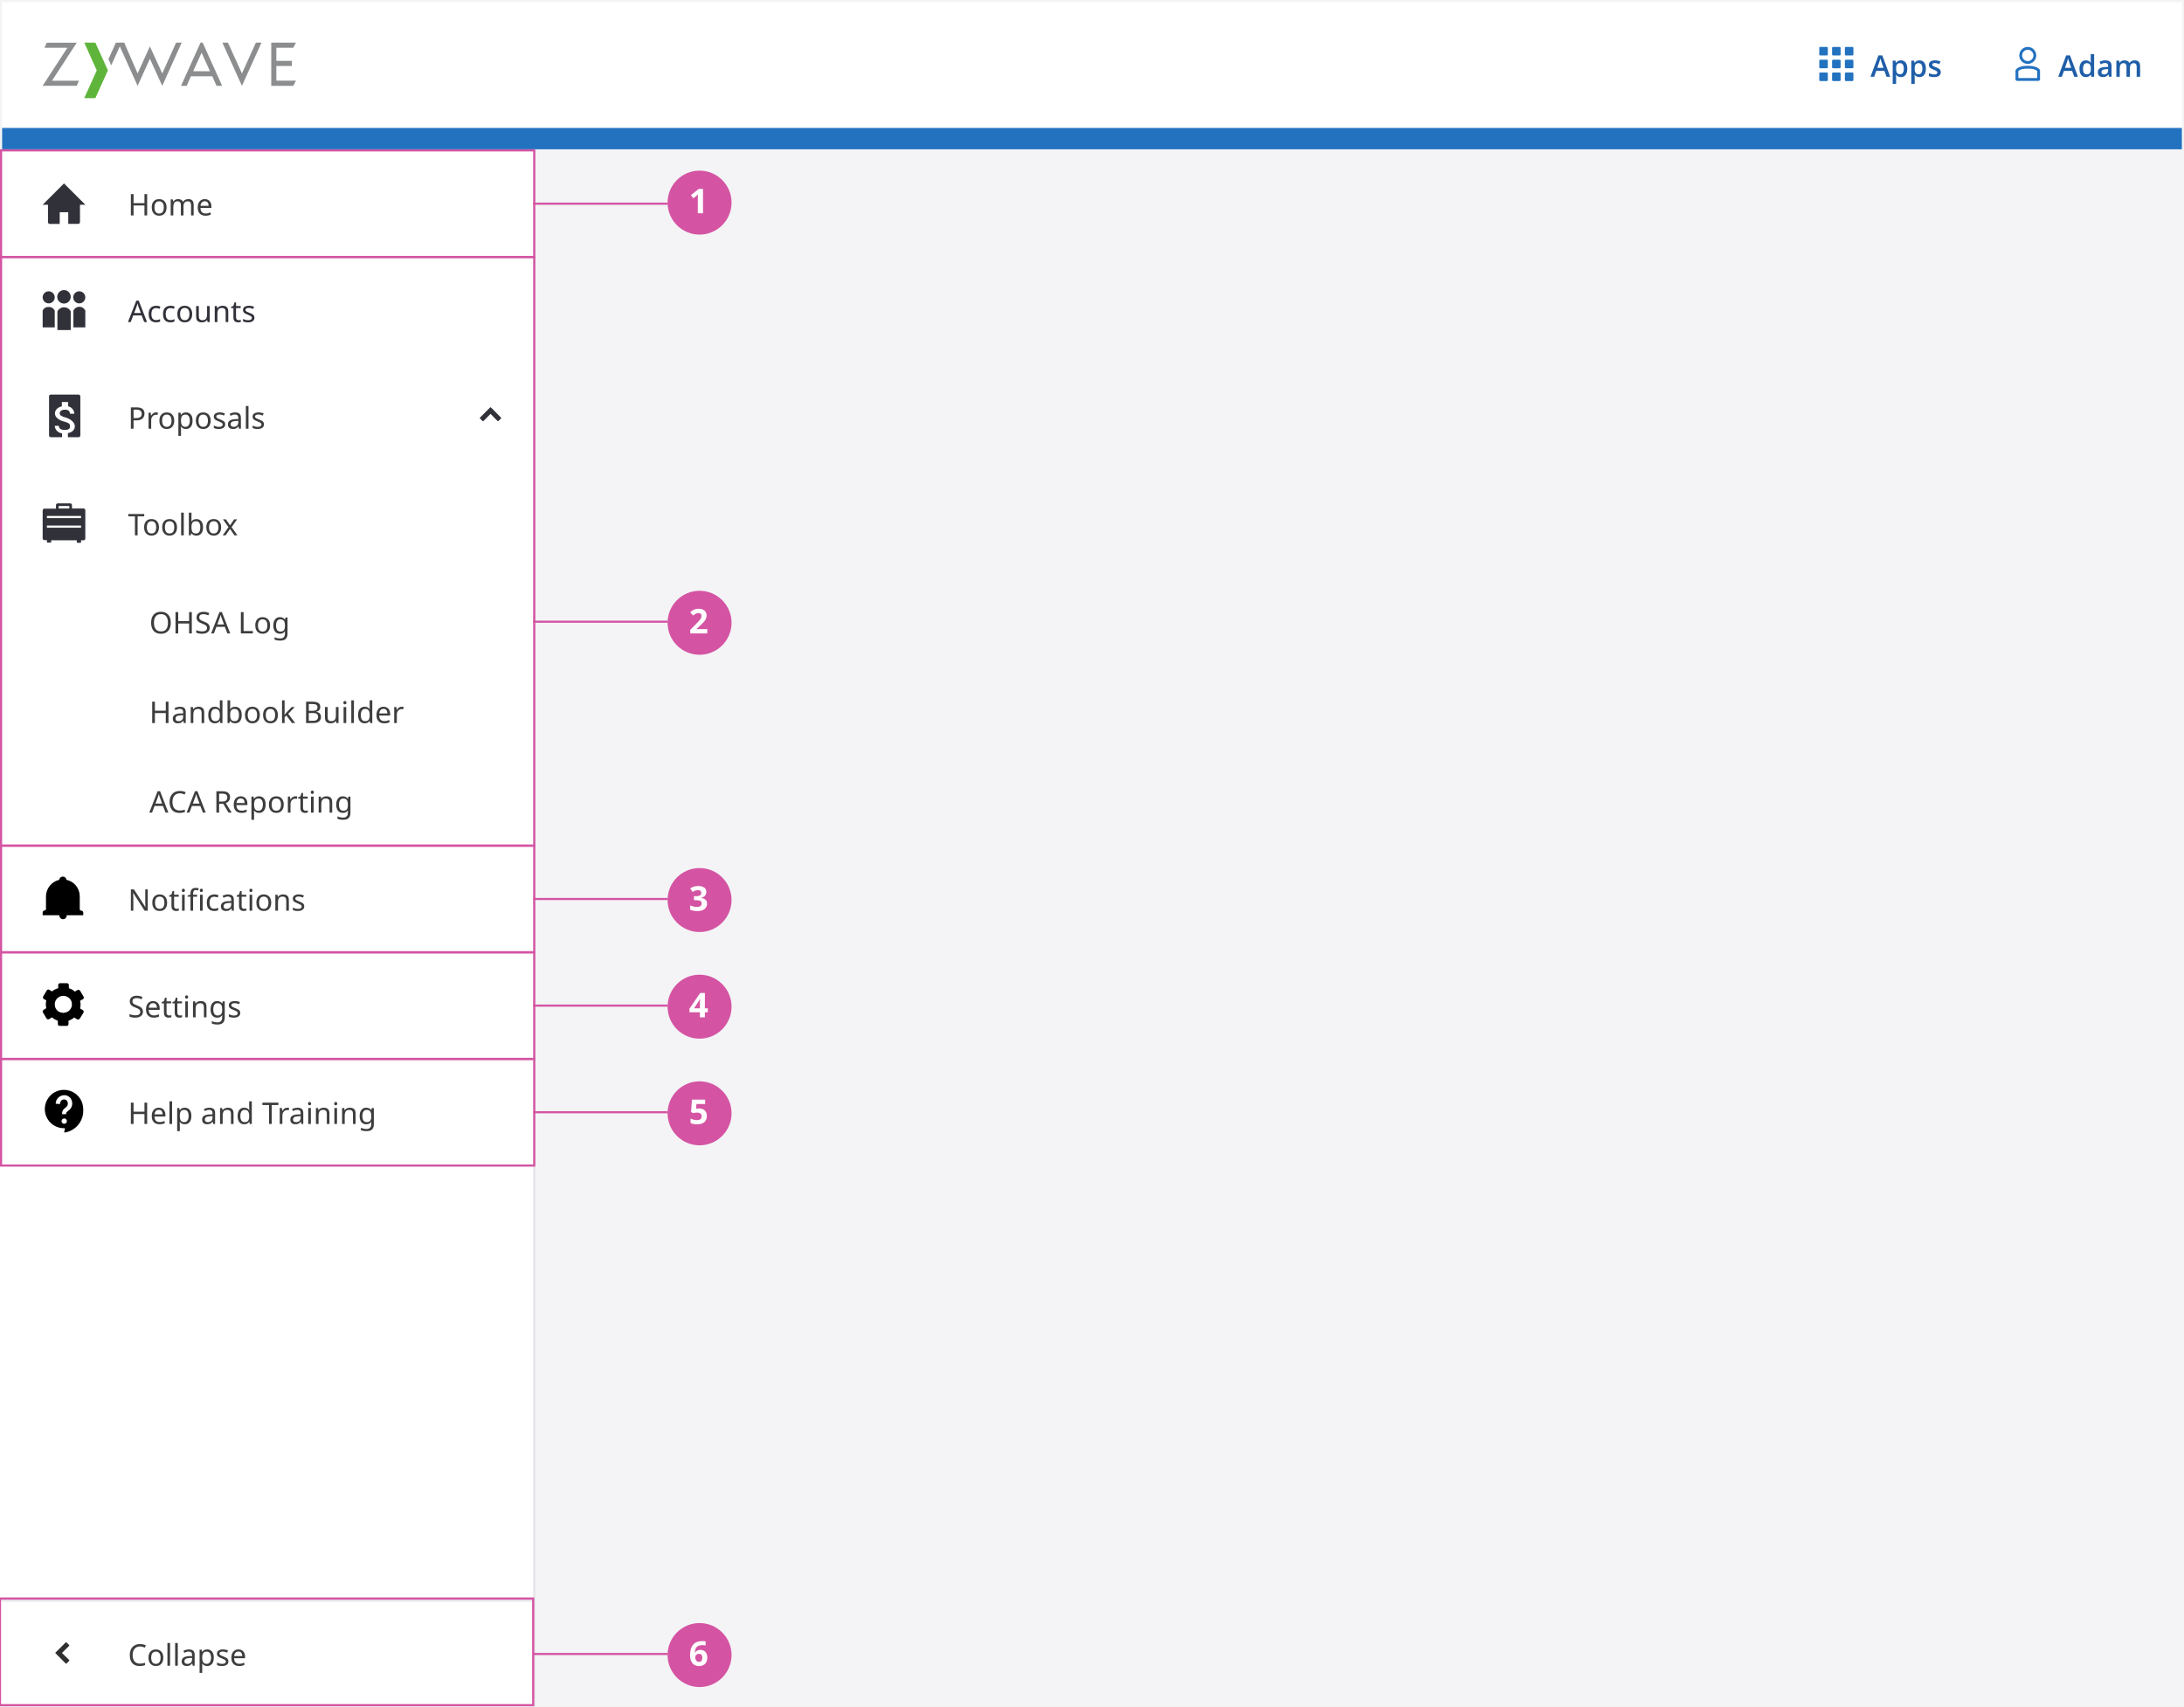
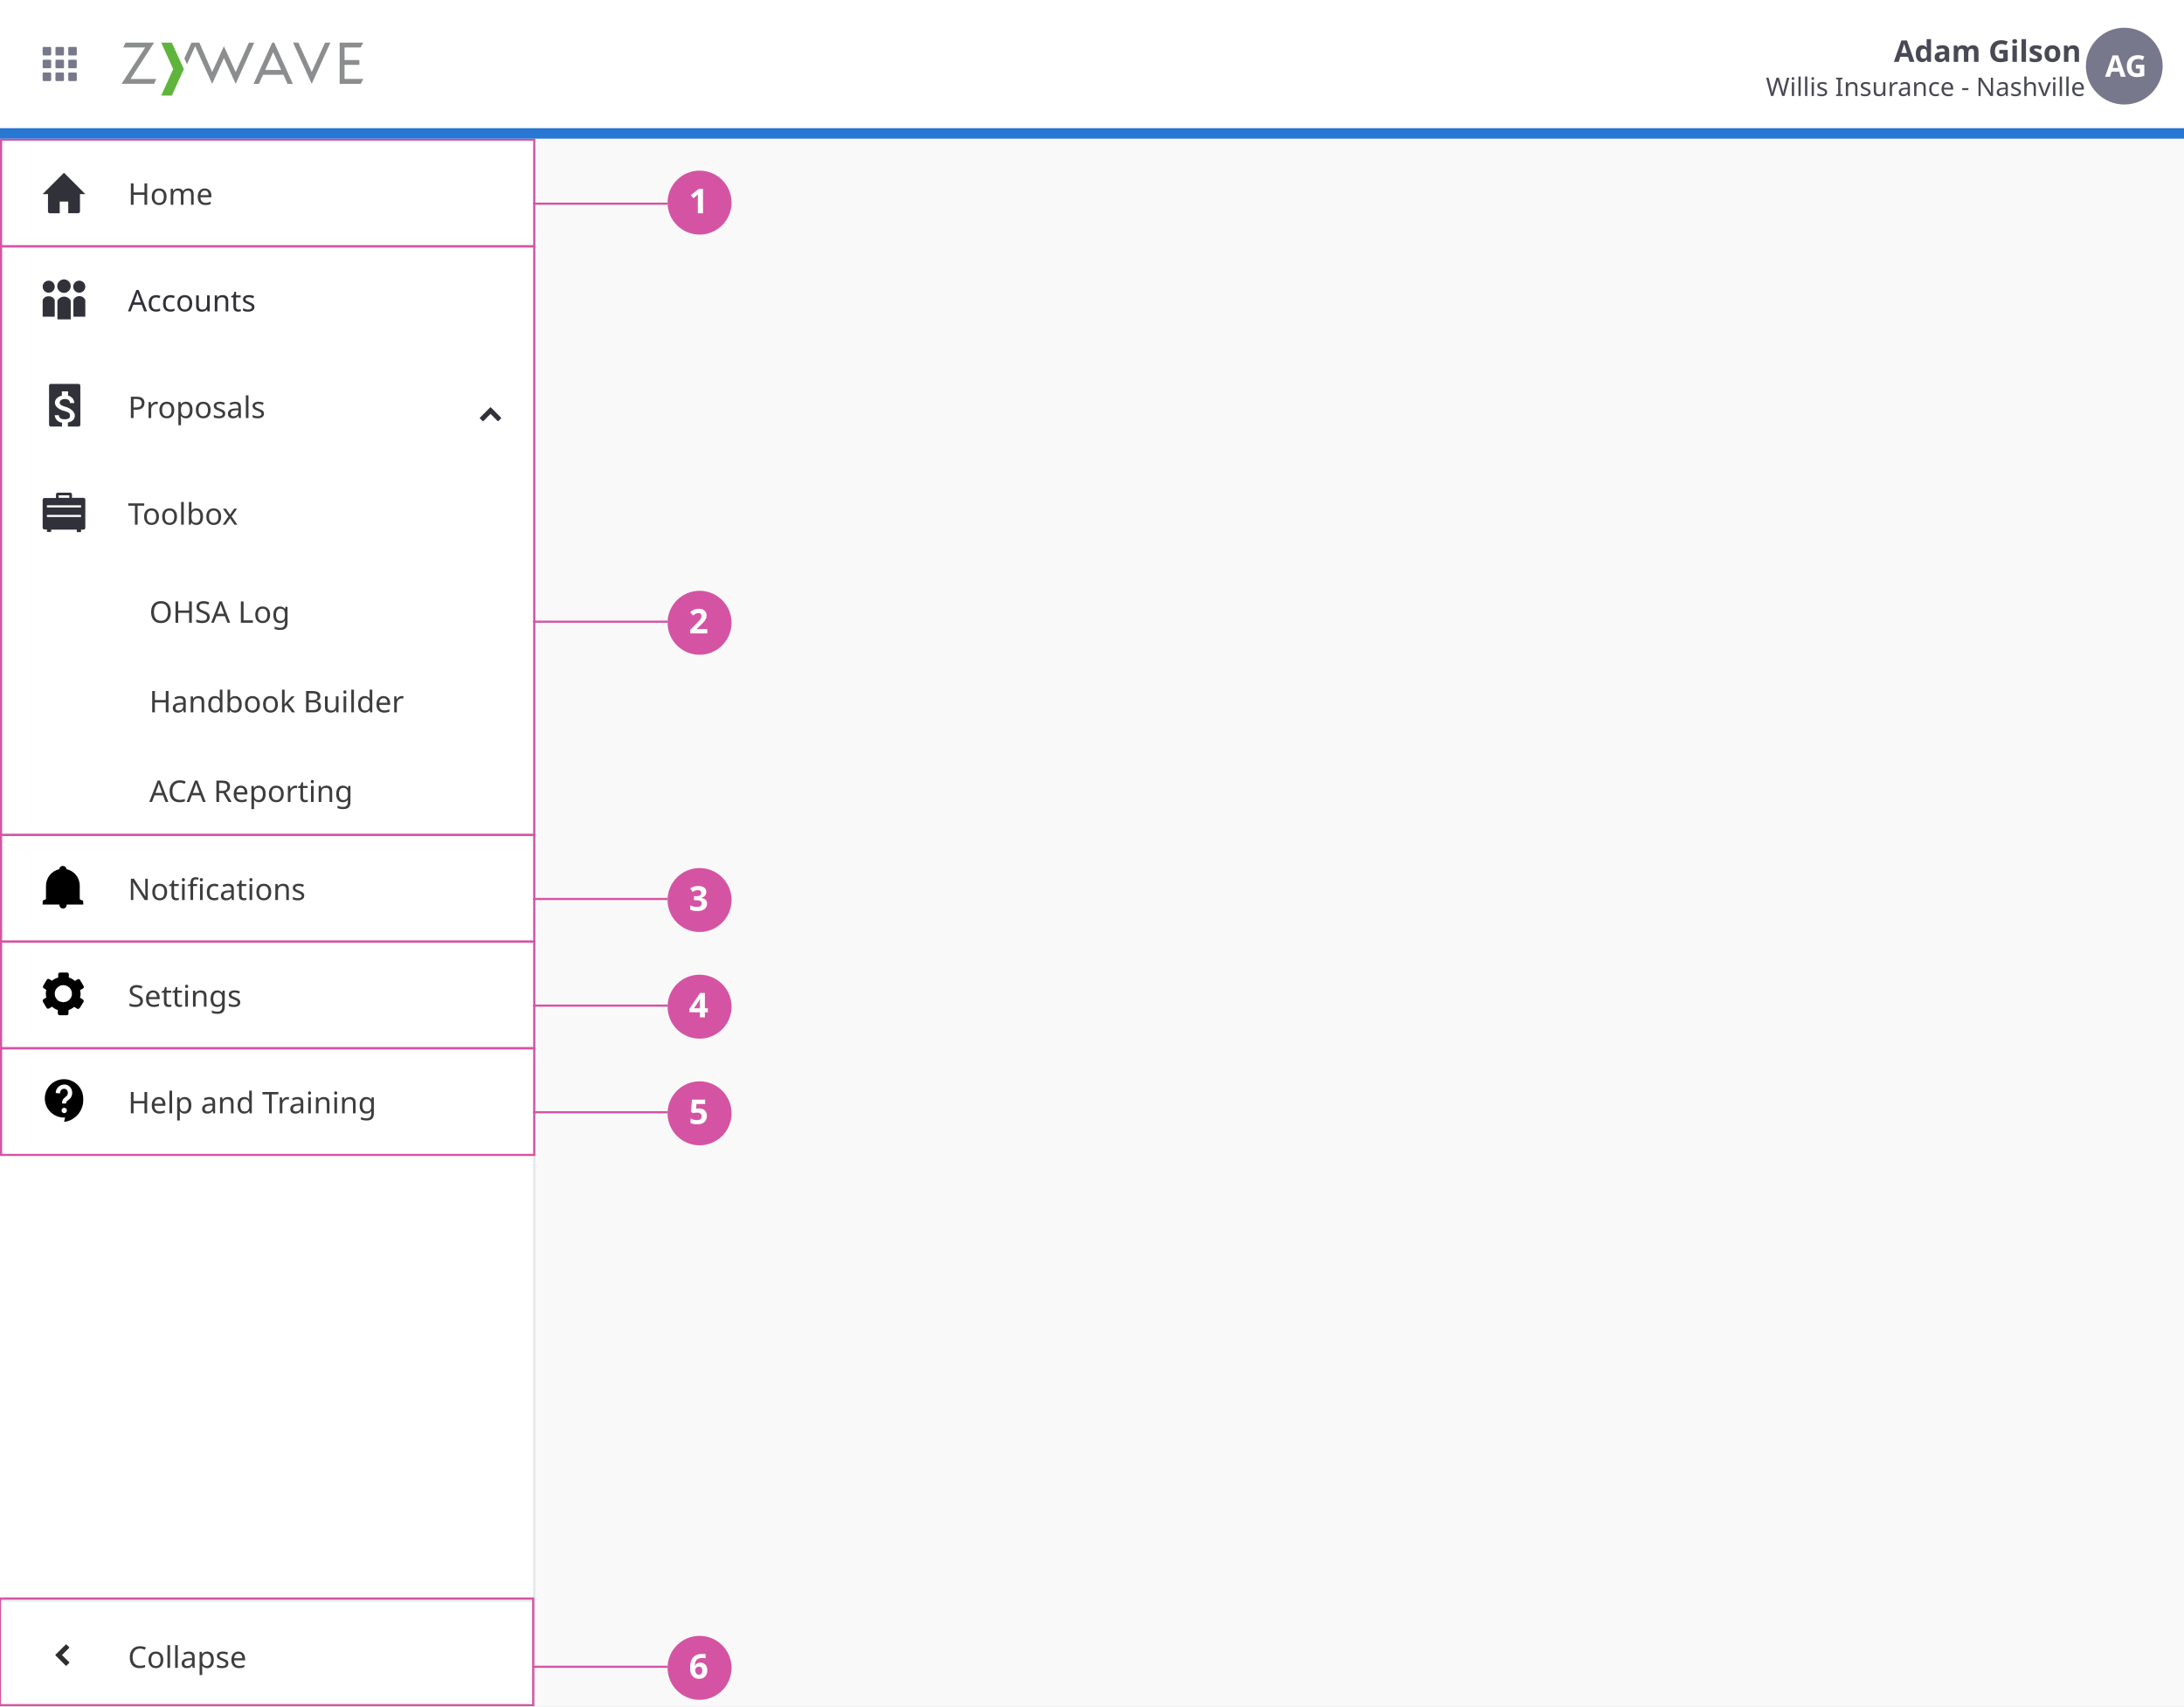
<svg xmlns="http://www.w3.org/2000/svg" width="1024" height="800" viewBox="0 0 1024 800">
  <defs>
-     <clipPath id="b">
+     <clipPath id="clip-sidenav-anatomy--desktop-standard-nav-items">
      <rect width="1024" height="800" />
    </clipPath>
  </defs>
-   <g id="a" clip-path="url(#b)">
-     <rect width="1024" height="800" fill="#f4f4f6" />
-     <rect width="1024" height="60" fill="#fff" />
-     <path d="M0,0H1024V10H0Z" transform="translate(0 60)" fill="#2372c0" />
-     <g fill="none" stroke="#f4f4f6" stroke-width="1">
-       <rect width="1024" height="800" stroke="none" />
-       <rect x="0.5" y="0.5" width="1023" height="799" fill="none" />
-     </g>
-     <path d="M0,0H250V730H0V0Z" transform="translate(0 71)" fill="#fff" />
-     <path d="M284.1,240h24.865v24H284.1Z" transform="translate(662.564 -221)" fill="none" />
-     <rect width="82" height="36" rx="18" transform="translate(840 12)" fill="none" />
-     <text transform="translate(893.768 36)" fill="#1f5ea8" font-size="14" font-family="OpenSans-Semibold, Open Sans" font-weight="600">
-       <tspan x="-16.758" y="0">Apps</tspan>
-     </text>
-     <path d="M172,94.5v3a.472.472,0,0,1-.5.5h-3a.472.472,0,0,1-.5-.5v-3a.472.472,0,0,1,.5-.5h3A.472.472,0,0,1,172,94.5Zm5.5-.5h-3a.472.472,0,0,0-.5.5v3a.472.472,0,0,0,.5.5h3a.472.472,0,0,0,.5-.5v-3A.472.472,0,0,0,177.5,94Zm-6,12h-3a.472.472,0,0,0-.5.5v3a.472.472,0,0,0,.5.5h3a.472.472,0,0,0,.5-.5v-3A.472.472,0,0,0,171.5,106Zm12-12h-3a.472.472,0,0,0-.5.5v3a.472.472,0,0,0,.5.5h3a.472.472,0,0,0,.5-.5v-3A.472.472,0,0,0,183.5,94Zm-12,6h-3a.472.472,0,0,0-.5.5v3a.472.472,0,0,0,.5.5h3a.472.472,0,0,0,.5-.5v-3A.472.472,0,0,0,171.5,100Zm6,0h-3a.472.472,0,0,0-.5.5v3a.472.472,0,0,0,.5.5h3a.472.472,0,0,0,.5-.5v-3A.472.472,0,0,0,177.5,100Zm0,6h-3a.472.472,0,0,0-.5.5v3a.472.472,0,0,0,.5.5h3a.472.472,0,0,0,.5-.5v-3A.472.472,0,0,0,177.5,106Zm6-6h-3a.472.472,0,0,0-.5.5v3a.472.472,0,0,0,.5.5h3a.472.472,0,0,0,.5-.5v-3A.472.472,0,0,0,183.5,100Zm0,6h-3a.472.472,0,0,0-.5.5v3a.472.472,0,0,0,.5.5h3a.472.472,0,0,0,.5-.5v-3A.472.472,0,0,0,183.5,106Z" transform="translate(685 -72)" fill="#2372c0" />
-     <rect width="82" height="36" rx="18" transform="translate(932 12)" fill="none" />
-     <rect width="60" height="50" transform="translate(0 70)" fill="none" opacity="0.3" />
-     <text transform="translate(984.768 36)" fill="#1f5ea8" font-size="14" font-family="OpenSans-Semibold, Open Sans" font-weight="600">
-       <tspan x="-19.742" y="0">Adam</tspan>
-     </text>
-     <g transform="translate(940 22)">
-       <path d="M12.981,1.327a2.654,2.654,0,1,1-2.654,2.654,2.654,2.654,0,0,1,2.654-2.654m0-1.327a3.981,3.981,0,1,0,3.981,3.981A3.981,3.981,0,0,0,12.981,0Z" transform="translate(-2.231)" fill="#2372c0" />
-       <path d="M10.75,21.327c3.048,0,4.065.765,4.366,1.1a.226.226,0,0,1,.057.146v2.955a.221.221,0,0,1-.221.221h-8.4a.221.221,0,0,1-.221-.221V22.574a.226.226,0,0,1,.057-.146c.3-.336,1.327-1.1,4.366-1.1m0-1.327c-4.423,0-5.471,1.544-5.693,2.052A.69.69,0,0,0,5,22.335v3.981a.761.761,0,0,0,.756.761h9.987a.765.765,0,0,0,.756-.756V22.34a.69.69,0,0,0-.057-.283C16.226,21.544,15.173,20,10.75,20Z" transform="translate(0 -11.154)" fill="#2372c0" />
-     </g>
-     <rect width="40" height="50" transform="translate(210 170)" fill="none" opacity="0.3" />
-     <rect width="250" height="50" transform="translate(0 220)" fill="none" />
-     <rect width="250" height="42" transform="translate(0 312)" fill="none" />
-     <rect width="250" height="42" transform="translate(1 270)" fill="none" />
-     <rect width="250" height="42" transform="translate(0 354)" fill="none" />
-     <rect width="250" height="50" transform="translate(0 396)" fill="none" />
-     <rect width="250" height="50" transform="translate(0 446)" fill="none" />
-     <rect width="250" height="50" transform="translate(0 496)" fill="none" />
-     <text transform="translate(60 101)" fill="#3d3d3d" font-size="14" font-family="SegoeUI, Segoe UI">
+   <g id="sidenav-anatomy--desktop-standard-nav-items" clip-path="url(#clip-sidenav-anatomy--desktop-standard-nav-items)">
+     <rect width="1024" height="800" fill="#f9f9fa" />
+     <path id="Path_5700" data-name="Path 5700" d="M0,0H250V734H0V0Z" transform="translate(0 66)" fill="#fff" />
+     <rect id="Rectangle_5301" data-name="Rectangle 5301" width="60" height="50" transform="translate(0 65)" fill="none" opacity="0.3" />
+     <rect id="Rectangle_5298" data-name="Rectangle 5298" width="40" height="50" transform="translate(210 170)" fill="none" opacity="0.3" />
+     <rect id="Rectangle_5294" data-name="Rectangle 5294" width="250" height="50" transform="translate(0 215)" fill="none" />
+     <rect id="Rectangle_5328" data-name="Rectangle 5328" width="250" height="42" transform="translate(0 307)" fill="none" />
+     <rect id="Rectangle_5430" data-name="Rectangle 5430" width="250" height="42" transform="translate(1 265)" fill="none" />
+     <rect id="Rectangle_5329" data-name="Rectangle 5329" width="250" height="42" transform="translate(0 349)" fill="none" />
+     <rect id="Rectangle_5325" data-name="Rectangle 5325" width="250" height="50" transform="translate(0 391)" fill="none" />
+     <rect id="Rectangle_5335" data-name="Rectangle 5335" width="250" height="50" transform="translate(0 441)" fill="none" />
+     <rect id="Rectangle_5338" data-name="Rectangle 5338" width="250" height="50" transform="translate(0 491)" fill="none" />
+     <text id="Home" transform="translate(60 96)" fill="#3d3d3d" font-size="14" font-family="SegoeUI, Segoe UI">
      <tspan x="0" y="0">Home</tspan>
    </text>
-     <rect width="250" height="50" transform="translate(0 750)" fill="none" />
-     <text transform="translate(60 781)" fill="#3d3d3d" font-size="14" font-family="SegoeUI, Segoe UI">
+     <rect id="Rectangle_5289" data-name="Rectangle 5289" width="250" height="50" transform="translate(0 745)" fill="none" />
+     <text id="Collapse_" data-name="Collapse " transform="translate(60 782)" fill="#3d3d3d" font-size="14" font-family="SegoeUI, Segoe UI">
      <tspan x="0" y="0">Collapse </tspan>
    </text>
-     <rect width="250" height="1" transform="translate(0 750)" fill="#e6e6ea" />
-     <text transform="translate(60 151)" fill="#31313a" font-size="14" font-family="SegoeUI, Segoe UI">
+     <rect id="Rectangle_5290" data-name="Rectangle 5290" width="250" height="1" transform="translate(0 750)" fill="#e6e6ea" />
+     <text id="Accounts" transform="translate(60 146)" fill="#31313a" font-size="14" font-family="SegoeUI, Segoe UI">
      <tspan x="0" y="0">Accounts</tspan>
    </text>
-     <text transform="translate(60 201)" fill="#3d3d3d" font-size="14" font-family="SegoeUI, Segoe UI">
+     <text id="Proposals" transform="translate(60 196)" fill="#3d3d3d" font-size="14" font-family="SegoeUI, Segoe UI">
      <tspan x="0" y="0">Proposals</tspan>
    </text>
-     <text transform="translate(60 251)" fill="#3d3d3d" font-size="14" font-family="SegoeUI, Segoe UI">
+     <text id="Toolbox" transform="translate(60 246)" fill="#3d3d3d" font-size="14" font-family="SegoeUI, Segoe UI">
      <tspan x="0" y="0">Toolbox</tspan>
    </text>
-     <text transform="translate(70 297)" fill="#3d3d3d" font-size="14" font-family="SegoeUI, Segoe UI">
+     <text id="OHSA_Log" data-name="OHSA Log" transform="translate(70 292)" fill="#3d3d3d" font-size="14" font-family="SegoeUI, Segoe UI">
      <tspan x="0" y="0">OHSA Log</tspan>
    </text>
-     <text transform="translate(70 339)" fill="#3d3d3d" font-size="14" font-family="SegoeUI, Segoe UI">
+     <text id="Handbook_Builder" data-name="Handbook Builder" transform="translate(70 334)" fill="#3d3d3d" font-size="14" font-family="SegoeUI, Segoe UI">
      <tspan x="0" y="0">Handbook Builder</tspan>
    </text>
-     <text transform="translate(70 381)" fill="#3d3d3d" font-size="14" font-family="SegoeUI, Segoe UI">
+     <text id="ACA_Reporting" data-name="ACA Reporting" transform="translate(70 376)" fill="#3d3d3d" font-size="14" font-family="SegoeUI, Segoe UI">
      <tspan x="0" y="0">ACA Reporting</tspan>
    </text>
-     <text transform="translate(60 427)" fill="#3d3d3d" font-size="14" font-family="SegoeUI, Segoe UI">
+     <text id="Notifications" transform="translate(60 422)" fill="#3d3d3d" font-size="14" font-family="SegoeUI, Segoe UI">
      <tspan x="0" y="0">Notifications</tspan>
    </text>
-     <text transform="translate(60 477)" fill="#3d3d3d" font-size="14" font-family="SegoeUI, Segoe UI">
+     <text id="Settings" transform="translate(60 472)" fill="#3d3d3d" font-size="14" font-family="SegoeUI, Segoe UI">
      <tspan x="0" y="0">Settings</tspan>
    </text>
-     <text transform="translate(60 527)" fill="#3d3d3d" font-size="14" font-family="SegoeUI, Segoe UI">
+     <text id="Help_and_Training" data-name="Help and Training" transform="translate(60 522)" fill="#3d3d3d" font-size="14" font-family="SegoeUI, Segoe UI">
      <tspan x="0" y="0">Help and Training</tspan>
    </text>
-     <rect width="1" height="730" transform="translate(250 70)" fill="#e6e6ea" />
-     <g transform="translate(-220.611 -32.669)">
-       <path d="M340.587,52.669l-6.541,14.446L327.5,52.669h-2.616l9.16,20.259,9.167-20.259Z" fill="#8b8d8e" />
-       <path d="M322.153,72.928h2.623L315.63,52.669h-1l-9.146,20.259h2.629l2.006-4.484h10.028Zm-10.965-6.865,3.938-8.684,3.938,8.684Z" fill="#8b8d8e" />
-       <path d="M350.18,63.606h7.281V61.216H350.18V55.048H358.1l1.27-2.379H347.79V72.928h10.328l1.27-2.439H350.18Z" fill="#8b8d8e" />
-       <path d="M303.177,52.669l-6.49,14.446-5.8-12.689-5.748,12.689-6.285-14.446h-3.9l-3.5,7.735,1.313,2.9,4.02-8.874,8.353,18.494,5.748-12.713,5.8,12.713,9.107-20.259Z" fill="#8b8d8e" />
-       <path d="M245,70.511l11.6-17.834h-14.06l-1.085,2.373H252.21l-11.6,17.834h15.978l1.073-2.373Z" fill="#8b8d8e" />
-       <path d="M265.319,52.669h-5.2l5.856,13-5.856,13h5.2l5.894-13Z" fill="#5FB53B" />
-     </g>
-     <rect width="20" height="20" transform="translate(20 85)" fill="none" />
-     <path d="M20,10.6H17.5v8.142a.833.833,0,0,1-.833.833H12V14.1H8v5.5H3.333a.833.833,0,0,1-.833-.833V10.6H0L10,.6Z" transform="translate(20 85.4)" fill="#31313a" />
-     <g transform="translate(30 145.375)">
-       <g transform="translate(-10 -9.375)">
-         <circle cx="3.167" cy="3.167" r="3.167" transform="translate(6.833)" fill="#31313a" />
-         <path d="M14.55,11.615v8.75H8.3v-8.75a3.5,3.5,0,0,1,6.25,0Z" transform="translate(-1.383 -1.615)" fill="#31313a" />
-         <circle cx="2.833" cy="2.833" r="2.833" transform="translate(14.333 0.583)" fill="#31313a" />
-         <path d="M22.883,11.237v7.833H17.3V11.237a3.046,3.046,0,0,1,5.583,0Z" transform="translate(-2.883 -1.571)" fill="#31313a" />
-         <circle cx="2.833" cy="2.833" r="2.833" transform="translate(0 0.583)" fill="#31313a" />
-         <path d="M5.667,11.249v7.833H0V11.249a3.167,3.167,0,0,1,1.417-1.5A3.083,3.083,0,0,1,2.75,9.5a3.083,3.083,0,0,1,1.417.25,3.167,3.167,0,0,1,1.5,1.5Z" transform="translate(0 -1.582)" fill="#31313a" />
-       </g>
-     </g>
-     <rect width="20" height="20" transform="translate(20 185)" fill="none" />
-     <g transform="translate(30.333 195)">
-       <path d="M14.667.833V19.167a.833.833,0,0,1-.833.833h-5V18.083c1.75-.333,3.25-1.333,3.25-3.25s-2.25-3.5-4.333-4.083S5,9.667,5,8.75s.917-1.667,2.5-1.667S9.75,7.833,9.833,9h2A3.667,3.667,0,0,0,8.917,5.5v-2H6v2c-1.75.417-3.25,1.583-3.25,3.333S4.5,12,7.083,12.667s2.75,1.333,2.75,2.25-.417,1.667-2.5,1.667-2.667-.833-2.75-1.917H2.667a3.753,3.753,0,0,0,3.417,3.5V20H.833A.833.833,0,0,1,0,19.167V.833A.833.833,0,0,1,.833,0h13A.833.833,0,0,1,14.667.833Z" transform="translate(-7.333 -10)" fill="#31313a" />
-     </g>
-     <rect width="20" height="20" transform="translate(20 235)" fill="none" />
-     <g transform="translate(30 245.248)">
-       <path d="M19.162,2.416H13.747V.833A.833.833,0,0,0,12.914,0H7.082a.833.833,0,0,0-.833.833V2.5H.833A.833.833,0,0,0,0,3.333v13.08a.833.833,0,0,0,.833.833H2v.916a.25.25,0,0,0,.25.25h1.5a.25.25,0,0,0,.25-.25v-.833H16v.916a.25.25,0,0,0,.25.25h1.5a.25.25,0,0,0,.25-.25v-.916h1.166A.833.833,0,0,0,20,16.5V3.333a.833.833,0,0,0-.75-.916ZM7.5,1.25h5V2.416h-5ZM18,11.414H2v-1H18Zm0-4.5H2v-1H18Z" transform="translate(-10 -9.248)" fill="#31313a" />
-     </g>
-     <g transform="translate(230 195) rotate(180)">
-       <g transform="translate(-10 -10)">
-         <rect width="20" height="20" fill="none" />
-         <path d="M18.75,15.072l1.2,1.2a.25.25,0,0,1,0,.4l-4.75,4.75a.25.25,0,0,1-.4,0l-4.7-4.75a.25.25,0,0,1,0-.4l1.2-1.2a.25.25,0,0,1,.4,0l3.3,3.35,3.35-3.4a.25.25,0,0,1,.4.05Z" transform="translate(-5 -7.472)" fill="#31313a" />
-       </g>
-     </g>
-     <g transform="translate(15002 2058)">
-       <rect width="20" height="20" transform="translate(-14982 -1647)" fill="none" />
-       <g transform="translate(-14971 -1635.444)">
-         <path d="M19.038,16.923a.952.952,0,0,0-.952-.952h0a.692.692,0,0,1-.692-.692h0V9.221a7.875,7.875,0,0,0-6.231-7.7V1.346a1.731,1.731,0,0,0-3.375,0,1.3,1.3,0,0,0,0,.173A8.048,8.048,0,0,0,1.558,9.394v5.8a.692.692,0,0,1-.692.692h0A.952.952,0,0,0,0,16.837H0v1.3H7.875v.519a1.731,1.731,0,0,0,3.375,0v-.519h7.788Z" transform="translate(-11 -11.556)" />
-       </g>
-     </g>
-     <g transform="translate(15085 2003)">
-       <rect width="20" height="20" transform="translate(-15065 -1542)" fill="none" />
-       <g transform="translate(-15053.409 -1530)">
-         <path d="M18.784,12.583l-1.25-.75A7.667,7.667,0,0,0,17.784,10a8.167,8.167,0,0,0-.25-1.75l1.333-.75A.833.833,0,0,0,19.2,6.333h0L17.534,3.5a.917.917,0,0,0-1.167-.333l-1.25.75a7.917,7.917,0,0,0-2.833-1.583V.833A.833.833,0,0,0,11.451,0H8.117a.833.833,0,0,0-.833.833v1.5a8,8,0,0,0-2.917,1.5l-1.25-.75a.833.833,0,0,0-1.167.25h0L.284,6.167A.833.833,0,0,0,.451,7.333h0l1.25.75a7.833,7.833,0,0,0,0,3.583L.451,12.5a.833.833,0,0,0-.333,1.167h0L1.784,16.5a.833.833,0,0,0,1.167.333h.083L4.367,16a8,8,0,0,0,2.75,1.583v1.583A.833.833,0,0,0,7.951,20h3.333a.833.833,0,0,0,.833-.833V17.583a7.75,7.75,0,0,0,2.667-1.5l1.333.833a.833.833,0,0,0,1.167-.25h.083l1.75-2.833a.833.833,0,0,0-.25-1.167Zm-11.583.5A4,4,0,0,1,5.7,10.5a4.083,4.083,0,0,1,0-.583,4.917,4.917,0,0,1,0-.5A4,4,0,0,1,7.117,6.833L8.2,6.167a3.917,3.917,0,0,1,1.417-.25,3.833,3.833,0,0,1,1.5.25L12.2,6.75a3.917,3.917,0,0,1,1.5,2.667,4.084,4.084,0,0,1,0,.5,3.5,3.5,0,0,1,0,.583,4.083,4.083,0,0,1-2.667,3.167l-1.333.25-1.333-.25a4,4,0,0,1-1.25-.583Z" transform="translate(-11.591 -12)" />
-       </g>
-     </g>
-     <g transform="translate(15059 2151)">
-       <rect width="20" height="20" transform="translate(-15039 -1640)" fill="none" />
-       <g transform="translate(-15027.187 -1628.003)">
-         <path d="M11.942.5A9.085,9.085,0,0,0,6.024.5a8.919,8.919,0,0,0-2.417,1.25l-.583.5-.333.333A9,9,0,0,0,9.025,18h.5l-.417,1.667A.25.25,0,0,0,9.275,20h.083a10.28,10.28,0,0,0,8.669-10V9A9,9,0,0,0,11.942.5ZM9.108,15.916a1.25,1.25,0,1,1,1.25-1.25h0A1.25,1.25,0,0,1,9.108,15.916Zm2.667-6.752-1.084.917c-.667.5-.667.5-.667,1.334H8.108A3,3,0,0,1,9.442,8.581l.917-.834a2.167,2.167,0,0,0,.25-2.251,1.584,1.584,0,0,0-1.584-1c-1.75,0-1.917,1.917-1.917,2.167l-2-.167a4.057,4.057,0,0,1,4-4,3.584,3.584,0,0,1,3.417,2.251,4.084,4.084,0,0,1-.75,4.418Z" transform="translate(-10.814 -11.997)" />
-       </g>
-     </g>
-     <g transform="translate(30 775)">
-       <g transform="translate(-10 -10)">
-         <rect width="20" height="20" fill="none" />
-         <path d="M18.35,18.75l-1.2,1.2a.25.25,0,0,1-.4,0L12,15.2a.25.25,0,0,1,0-.4l4.75-4.7a.25.25,0,0,1,.4,0l1.2,1.2a.25.25,0,0,1,0,.4L15,15l3.4,3.35a.25.25,0,0,1-.05.4Z" transform="translate(-5.95 -5)" fill="#2f2f2f" />
-       </g>
-     </g>
-     <g transform="translate(-161 67)">
-       <circle cx="15" cy="15" r="15" transform="translate(474 13)" fill="#d454a3" />
-       <text transform="translate(484 33)" fill="#fff" font-size="16" font-family="SegoeUI-Bold, Segoe UI" font-weight="700">
+     <rect id="Rectangle_5295" data-name="Rectangle 5295" width="1" height="730" transform="translate(250 70)" fill="#e6e6ea" />
+     <g id="Group_8109" data-name="Group 8109" transform="translate(-220.611 -32.669)">
+       <g id="Group_8108" data-name="Group 8108">
+         <path id="Path_5691" data-name="Path 5691" d="M340.587,52.669l-6.541,14.446L327.5,52.669h-2.616l9.16,20.259,9.167-20.259Z" fill="#8b8d8e" />
+         <path id="Path_5692" data-name="Path 5692" d="M322.153,72.928h2.623L315.63,52.669h-1l-9.146,20.259h2.629l2.006-4.484h10.028Zm-10.965-6.865,3.938-8.684,3.938,8.684Z" fill="#8b8d8e" />
+         <path id="Path_5693" data-name="Path 5693" d="M350.18,63.606h7.281V61.216H350.18V55.048H358.1l1.27-2.379H347.79V72.928h10.328l1.27-2.439H350.18Z" fill="#8b8d8e" />
+         <path id="Path_5694" data-name="Path 5694" d="M303.177,52.669l-6.49,14.446-5.8-12.689-5.748,12.689-6.285-14.446h-3.9l-3.5,7.735,1.313,2.9,4.02-8.874,8.353,18.494,5.748-12.713,5.8,12.713,9.107-20.259Z" fill="#8b8d8e" />
+         <path id="Path_5695" data-name="Path 5695" d="M245,70.511l11.6-17.834h-14.06l-1.085,2.373H252.21l-11.6,17.834h15.978l1.073-2.373Z" fill="#8b8d8e" />
+       </g>
+       <path id="Path_5696" data-name="Path 5696" d="M265.319,52.669h-5.2l5.856,13-5.856,13h5.2l5.894-13Z" fill="#739600" />
+     </g>
+     <rect id="Rectangle_5317" data-name="Rectangle 5317" width="20" height="20" transform="translate(20 80)" fill="none" />
+     <path id="zui-nav-home" d="M20,10.6H17.5v8.142a.833.833,0,0,1-.833.833H12V14.1H8v5.5H3.333a.833.833,0,0,1-.833-.833V10.6H0L10,.6Z" transform="translate(20 80.4)" fill="#31313a" />
+     <g id="Accounts-2" data-name="Accounts" transform="translate(30 140.375)">
+       <g id="Group_8145" data-name="Group 8145" transform="translate(-10 -9.375)">
+         <circle id="Ellipse_6" data-name="Ellipse 6" cx="3.167" cy="3.167" r="3.167" transform="translate(6.833)" fill="#31313a" />
+         <path id="Path_5793" data-name="Path 5793" d="M14.55,11.615v8.75H8.3v-8.75a3.5,3.5,0,0,1,6.25,0Z" transform="translate(-1.383 -1.615)" fill="#31313a" />
+         <circle id="Ellipse_7" data-name="Ellipse 7" cx="2.833" cy="2.833" r="2.833" transform="translate(14.333 0.583)" fill="#31313a" />
+         <path id="Path_5794" data-name="Path 5794" d="M22.883,11.237v7.833H17.3V11.237a3.046,3.046,0,0,1,5.583,0Z" transform="translate(-2.883 -1.571)" fill="#31313a" />
+         <circle id="Ellipse_8" data-name="Ellipse 8" cx="2.833" cy="2.833" r="2.833" transform="translate(0 0.583)" fill="#31313a" />
+         <path id="Path_5795" data-name="Path 5795" d="M5.667,11.249v7.833H0V11.249a3.167,3.167,0,0,1,1.417-1.5A3.083,3.083,0,0,1,2.75,9.5a3.083,3.083,0,0,1,1.417.25,3.167,3.167,0,0,1,1.5,1.5Z" transform="translate(0 -1.582)" fill="#31313a" />
+       </g>
+     </g>
+     <rect id="Rectangle_5320" data-name="Rectangle 5320" width="20" height="20" transform="translate(20 180)" fill="none" />
+     <g id="Proposal" transform="translate(30.333 190)">
+       <path id="Path_5802" data-name="Path 5802" d="M14.667.833V19.167a.833.833,0,0,1-.833.833h-5V18.083c1.75-.333,3.25-1.333,3.25-3.25s-2.25-3.5-4.333-4.083S5,9.667,5,8.75s.917-1.667,2.5-1.667S9.75,7.833,9.833,9h2A3.667,3.667,0,0,0,8.917,5.5v-2H6v2c-1.75.417-3.25,1.583-3.25,3.333S4.5,12,7.083,12.667s2.75,1.333,2.75,2.25-.417,1.667-2.5,1.667-2.667-.833-2.75-1.917H2.667a3.753,3.753,0,0,0,3.417,3.5V20H.833A.833.833,0,0,1,0,19.167V.833A.833.833,0,0,1,.833,0h13A.833.833,0,0,1,14.667.833Z" transform="translate(-7.333 -10)" fill="#31313a" />
+     </g>
+     <rect id="Rectangle_5320-2" data-name="Rectangle 5320" width="20" height="20" transform="translate(20 230)" fill="none" />
+     <g id="Toolbox-2" data-name="Toolbox" transform="translate(30 240.248)">
+       <path id="Toolbox-3" data-name="Toolbox" d="M19.162,2.416H13.747V.833A.833.833,0,0,0,12.914,0H7.082a.833.833,0,0,0-.833.833V2.5H.833A.833.833,0,0,0,0,3.333v13.08a.833.833,0,0,0,.833.833H2v.916a.25.25,0,0,0,.25.25h1.5a.25.25,0,0,0,.25-.25v-.833H16v.916a.25.25,0,0,0,.25.25h1.5a.25.25,0,0,0,.25-.25v-.916h1.166A.833.833,0,0,0,20,16.5V3.333a.833.833,0,0,0-.75-.916ZM7.5,1.25h5V2.416h-5ZM18,11.414H2v-1H18Zm0-4.5H2v-1H18Z" transform="translate(-10 -9.248)" fill="#31313a" />
+     </g>
+     <g id="Chevron-down" transform="translate(230 195) rotate(180)">
+       <g id="Group_8144" data-name="Group 8144" transform="translate(-10 -10)">
+         <rect id="Rectangle_5318" data-name="Rectangle 5318" width="20" height="20" fill="none" />
+         <path id="Path_5792" data-name="Path 5792" d="M18.75,15.072l1.2,1.2a.25.25,0,0,1,0,.4l-4.75,4.75a.25.25,0,0,1-.4,0l-4.7-4.75a.25.25,0,0,1,0-.4l1.2-1.2a.25.25,0,0,1,.4,0l3.3,3.35,3.35-3.4a.25.25,0,0,1,.4.05Z" transform="translate(-5 -7.472)" fill="#31313a" />
+       </g>
+     </g>
+     <g id="Group_8156" data-name="Group 8156" transform="translate(15002 2053)">
+       <rect id="Rectangle_5333" data-name="Rectangle 5333" width="20" height="20" transform="translate(-14982 -1647)" fill="none" />
+       <g id="BellNotifications" transform="translate(-14971 -1635.444)">
+         <path id="Path_5825" data-name="Path 5825" d="M19.038,16.923a.952.952,0,0,0-.952-.952h0a.692.692,0,0,1-.692-.692h0V9.221a7.875,7.875,0,0,0-6.231-7.7V1.346a1.731,1.731,0,0,0-3.375,0,1.3,1.3,0,0,0,0,.173A8.048,8.048,0,0,0,1.558,9.394v5.8a.692.692,0,0,1-.692.692h0A.952.952,0,0,0,0,16.837H0v1.3H7.875v.519a1.731,1.731,0,0,0,3.375,0v-.519h7.788Z" transform="translate(-11 -11.556)" />
+       </g>
+     </g>
+     <g id="Group_8155" data-name="Group 8155" transform="translate(15085 1998)">
+       <rect id="Rectangle_5334" data-name="Rectangle 5334" width="20" height="20" transform="translate(-15065 -1542)" fill="none" />
+       <g id="GearSettings" transform="translate(-15053.409 -1530)">
+         <path id="Path_5826" data-name="Path 5826" d="M18.784,12.583l-1.25-.75A7.667,7.667,0,0,0,17.784,10a8.167,8.167,0,0,0-.25-1.75l1.333-.75A.833.833,0,0,0,19.2,6.333h0L17.534,3.5a.917.917,0,0,0-1.167-.333l-1.25.75a7.917,7.917,0,0,0-2.833-1.583V.833A.833.833,0,0,0,11.451,0H8.117a.833.833,0,0,0-.833.833v1.5a8,8,0,0,0-2.917,1.5l-1.25-.75a.833.833,0,0,0-1.167.25h0L.284,6.167A.833.833,0,0,0,.451,7.333h0l1.25.75a7.833,7.833,0,0,0,0,3.583L.451,12.5a.833.833,0,0,0-.333,1.167h0L1.784,16.5a.833.833,0,0,0,1.167.333h.083L4.367,16a8,8,0,0,0,2.75,1.583v1.583A.833.833,0,0,0,7.951,20h3.333a.833.833,0,0,0,.833-.833V17.583a7.75,7.75,0,0,0,2.667-1.5l1.333.833a.833.833,0,0,0,1.167-.25h.083l1.75-2.833a.833.833,0,0,0-.25-1.167Zm-11.583.5A4,4,0,0,1,5.7,10.5a4.083,4.083,0,0,1,0-.583,4.917,4.917,0,0,1,0-.5A4,4,0,0,1,7.117,6.833L8.2,6.167a3.917,3.917,0,0,1,1.417-.25,3.833,3.833,0,0,1,1.5.25L12.2,6.75a3.917,3.917,0,0,1,1.5,2.667,4.084,4.084,0,0,1,0,.5,3.5,3.5,0,0,1,0,.583,4.083,4.083,0,0,1-2.667,3.167l-1.333.25-1.333-.25a4,4,0,0,1-1.25-.583Z" transform="translate(-11.591 -12)" />
+       </g>
+     </g>
+     <g id="Group_8157" data-name="Group 8157" transform="translate(15059 2146)">
+       <rect id="Rectangle_5332" data-name="Rectangle 5332" width="20" height="20" transform="translate(-15039 -1640)" fill="none" />
+       <g id="HelpTraining" transform="translate(-15027.187 -1628.003)">
+         <path id="Path_5824" data-name="Path 5824" d="M11.942.5A9.085,9.085,0,0,0,6.024.5a8.919,8.919,0,0,0-2.417,1.25l-.583.5-.333.333A9,9,0,0,0,9.025,18h.5l-.417,1.667A.25.25,0,0,0,9.275,20h.083a10.28,10.28,0,0,0,8.669-10V9A9,9,0,0,0,11.942.5ZM9.108,15.916a1.25,1.25,0,1,1,1.25-1.25h0A1.25,1.25,0,0,1,9.108,15.916Zm2.667-6.752-1.084.917c-.667.5-.667.5-.667,1.334H8.108A3,3,0,0,1,9.442,8.581l.917-.834a2.167,2.167,0,0,0,.25-2.251,1.584,1.584,0,0,0-1.584-1c-1.75,0-1.917,1.917-1.917,2.167l-2-.167a4.057,4.057,0,0,1,4-4,3.584,3.584,0,0,1,3.417,2.251,4.084,4.084,0,0,1-.75,4.418Z" transform="translate(-10.814 -11.997)" />
+       </g>
+     </g>
+     <g id="Chevron-left" transform="translate(30 776)">
+       <g id="Group_8160" data-name="Group 8160" transform="translate(-10 -10)">
+         <rect id="Rectangle_5352" data-name="Rectangle 5352" width="20" height="20" fill="none" />
+         <path id="Path_5827" data-name="Path 5827" d="M18.35,18.75l-1.2,1.2a.25.25,0,0,1-.4,0L12,15.2a.25.25,0,0,1,0-.4l4.75-4.7a.25.25,0,0,1,.4,0l1.2,1.2a.25.25,0,0,1,0,.4L15,15l3.4,3.35a.25.25,0,0,1-.05.4Z" transform="translate(-5.95 -5)" fill="#2f2f2f" />
+       </g>
+     </g>
+     <g id="Group_8108-2" data-name="Group 8108" transform="translate(-161 67)">
+       <circle id="Ellipse_1" data-name="Ellipse 1" cx="15" cy="15" r="15" transform="translate(474 13)" fill="#d454a3" />
+       <text id="_1" data-name="1" transform="translate(484 33)" fill="#fff" font-size="16" font-family="SegoeUI-Bold, Segoe UI" font-weight="700">
        <tspan x="0" y="0">1</tspan>
      </text>
    </g>
-     <g transform="translate(-161 264)">
-       <circle cx="15" cy="15" r="15" transform="translate(474 13)" fill="#d454a3" />
-       <text transform="translate(484 33)" fill="#fff" font-size="16" font-family="SegoeUI-Bold, Segoe UI" font-weight="700">
+     <g id="Group_8188" data-name="Group 8188" transform="translate(-161 264)">
+       <circle id="Ellipse_1-2" data-name="Ellipse 1" cx="15" cy="15" r="15" transform="translate(474 13)" fill="#d454a3" />
+       <text id="_2" data-name="2" transform="translate(484 33)" fill="#fff" font-size="16" font-family="SegoeUI-Bold, Segoe UI" font-weight="700">
        <tspan x="0" y="0">2</tspan>
      </text>
    </g>
-     <g transform="translate(-161 394)">
-       <circle cx="15" cy="15" r="15" transform="translate(474 13)" fill="#d454a3" />
-       <text transform="translate(484 33)" fill="#fff" font-size="16" font-family="SegoeUI-Bold, Segoe UI" font-weight="700">
+     <g id="Group_8197" data-name="Group 8197" transform="translate(-161 394)">
+       <circle id="Ellipse_1-3" data-name="Ellipse 1" cx="15" cy="15" r="15" transform="translate(474 13)" fill="#d454a3" />
+       <text id="_3" data-name="3" transform="translate(484 33)" fill="#fff" font-size="16" font-family="SegoeUI-Bold, Segoe UI" font-weight="700">
        <tspan x="0" y="0">3</tspan>
      </text>
    </g>
-     <g transform="translate(-161 444)">
-       <circle cx="15" cy="15" r="15" transform="translate(474 13)" fill="#d454a3" />
-       <text transform="translate(484 33)" fill="#fff" font-size="16" font-family="SegoeUI-Bold, Segoe UI" font-weight="700">
+     <g id="Group_8199" data-name="Group 8199" transform="translate(-161 444)">
+       <circle id="Ellipse_1-4" data-name="Ellipse 1" cx="15" cy="15" r="15" transform="translate(474 13)" fill="#d454a3" />
+       <text id="_4" data-name="4" transform="translate(484 33)" fill="#fff" font-size="16" font-family="SegoeUI-Bold, Segoe UI" font-weight="700">
        <tspan x="0" y="0">4</tspan>
      </text>
    </g>
-     <g transform="translate(-161 494)">
-       <circle cx="15" cy="15" r="15" transform="translate(474 13)" fill="#d454a3" />
-       <text transform="translate(484 33)" fill="#fff" font-size="16" font-family="SegoeUI-Bold, Segoe UI" font-weight="700">
+     <g id="Group_8200" data-name="Group 8200" transform="translate(-161 494)">
+       <circle id="Ellipse_1-5" data-name="Ellipse 1" cx="15" cy="15" r="15" transform="translate(474 13)" fill="#d454a3" />
+       <text id="_5" data-name="5" transform="translate(484 33)" fill="#fff" font-size="16" font-family="SegoeUI-Bold, Segoe UI" font-weight="700">
        <tspan x="0" y="0">5</tspan>
      </text>
    </g>
-     <g transform="translate(-161 748)">
-       <circle cx="15" cy="15" r="15" transform="translate(474 13)" fill="#d454a3" />
-       <text transform="translate(484 33)" fill="#fff" font-size="16" font-family="SegoeUI-Bold, Segoe UI" font-weight="700">
+     <g id="Group_8198" data-name="Group 8198" transform="translate(-161 754)">
+       <circle id="Ellipse_1-6" data-name="Ellipse 1" cx="15" cy="15" r="15" transform="translate(474 13)" fill="#d454a3" />
+       <text id="_6" data-name="6" transform="translate(484 33)" fill="#fff" font-size="16" font-family="SegoeUI-Bold, Segoe UI" font-weight="700">
        <tspan x="0" y="0">6</tspan>
      </text>
    </g>
-     <rect width="63" height="1" transform="translate(250 95)" fill="#d454a3" />
-     <rect width="63" height="1" transform="translate(250 291)" fill="#d454a3" />
-     <rect width="63" height="1" transform="translate(250 421)" fill="#d454a3" />
-     <rect width="63" height="1" transform="translate(250 471)" fill="#d454a3" />
-     <rect width="63" height="1" transform="translate(250 521)" fill="#d454a3" />
-     <rect width="63" height="1" transform="translate(250 775)" fill="#d454a3" />
-     <rect width="250" height="50" transform="translate(0.5 396.5)" fill="none" stroke="#d454a3" stroke-width="1" />
-     <rect width="250" height="50" transform="translate(0.5 446.5)" fill="none" stroke="#d454a3" stroke-width="1" />
-     <rect width="250" height="50" transform="translate(0.5 496.5)" fill="none" stroke="#d454a3" stroke-width="1" />
-     <rect width="250" height="50" transform="translate(0 120)" fill="none" />
-     <rect width="250" height="276" transform="translate(0.5 120.5)" fill="none" stroke="#d454a3" stroke-width="1" />
-     <rect width="250" height="50" transform="translate(0.5 70.5)" fill="none" stroke="#d454a3" stroke-width="1" />
-     <rect width="250" height="50" transform="translate(0 749.5)" fill="none" stroke="#d454a3" stroke-width="1" />
+     <rect id="Rectangle_4064" data-name="Rectangle 4064" width="63" height="1" transform="translate(250 95)" fill="#d454a3" />
+     <rect id="Rectangle_5410" data-name="Rectangle 5410" width="63" height="1" transform="translate(250 291)" fill="#d454a3" />
+     <rect id="Rectangle_5423" data-name="Rectangle 5423" width="63" height="1" transform="translate(250 421)" fill="#d454a3" />
+     <rect id="Rectangle_5427" data-name="Rectangle 5427" width="63" height="1" transform="translate(250 471)" fill="#d454a3" />
+     <rect id="Rectangle_5428" data-name="Rectangle 5428" width="63" height="1" transform="translate(250 521)" fill="#d454a3" />
+     <rect id="Rectangle_5424" data-name="Rectangle 5424" width="63" height="1" transform="translate(250 781)" fill="#d454a3" />
+     <rect id="Rectangle_5421" data-name="Rectangle 5421" width="250" height="50" transform="translate(0.5 391.5)" fill="none" stroke="#d454a3" stroke-width="1" />
+     <rect id="Rectangle_5425" data-name="Rectangle 5425" width="250" height="50" transform="translate(0.5 441.5)" fill="none" stroke="#d454a3" stroke-width="1" />
+     <rect id="Rectangle_5426" data-name="Rectangle 5426" width="250" height="50" transform="translate(0.5 491.5)" fill="none" stroke="#d454a3" stroke-width="1" />
+     <rect id="Rectangle_3681" data-name="Rectangle 3681" width="250" height="50" transform="translate(0 115)" fill="none" />
+     <rect id="Rectangle_5296" data-name="Rectangle 5296" width="250" height="276" transform="translate(0.5 115.5)" fill="none" stroke="#d454a3" stroke-width="1" />
+     <rect id="Rectangle_4697" data-name="Rectangle 4697" width="250" height="50" transform="translate(0.5 65.5)" fill="none" stroke="#d454a3" stroke-width="1" />
+     <rect id="Rectangle_5422" data-name="Rectangle 5422" width="250" height="50" transform="translate(0 749.5)" fill="none" stroke="#d454a3" stroke-width="1" />
+     <g id="Group_8221" data-name="Group 8221">
+       <rect id="Rectangle_5459" data-name="Rectangle 5459" width="208" height="60" transform="translate(816)" fill="none" />
+       <g id="Group_12756" data-name="Group 12756" transform="translate(-896 -1)">
+         <g id="Group_8927" data-name="Group 8927" transform="translate(895)">
+           <text id="Adam_Gilson" data-name="Adam Gilson" transform="translate(970 29)" fill="#494955" font-size="14" font-family="SegoeUI-Semibold, Segoe UI" font-weight="600">
+             <tspan x="-81.033" y="0">Adam Gilson</tspan>
+           </text>
+         </g>
+         <circle id="Ellipse_402" data-name="Ellipse 402" cx="18" cy="18" r="18" transform="translate(1874 13)" fill="#78788c" />
+         <text id="Willis_Insurance_-_Nashville" data-name="Willis Insurance - Nashville" transform="translate(1865 45)" fill="#494955" font-size="12" font-family="SegoeUI, Segoe UI">
+           <tspan x="-141.047" y="0">Willis Insurance - Nashville</tspan>
+         </text>
+         <text id="AG" transform="translate(1883 37)" fill="#fff" font-size="14" font-family="SegoeUI-Semibold, Segoe UI" font-weight="600">
+           <tspan x="0" y="0">AG</tspan>
+         </text>
+       </g>
+     </g>
+     <g id="Group_13269" data-name="Group 13269" transform="translate(0 60)">
+       <path id="Path_5690" data-name="Path 5690" d="M0,0H1024V5H0Z" fill="#2777d3" />
+     </g>
+     <g id="Group_13268" data-name="Group 13268">
+       <rect id="Rectangle_1" data-name="Rectangle 1" width="1024" height="60" fill="#fff" />
+       <g id="Group_12278" data-name="Group 12278" transform="translate(816)">
+         <rect id="Rectangle_5392" data-name="Rectangle 5392" width="208" height="60" fill="none" />
+         <g id="Group_8927-2" data-name="Group 8927" transform="translate(72 14)">
+           <text id="Adam_Gilson-2" data-name="Adam Gilson" transform="translate(81 15)" fill="#494955" font-size="14" font-family="SegoeUI-Semibold, Segoe UI" font-weight="600">
+             <tspan x="-81.033" y="0">Adam Gilson</tspan>
+           </text>
+         </g>
+         <circle id="Ellipse_402-2" data-name="Ellipse 402" cx="18" cy="18" r="18" transform="translate(162 13)" fill="#78788c" />
+         <text id="Willis_Insurance_-_Nashville-2" data-name="Willis Insurance - Nashville" transform="translate(153 45)" fill="#494955" font-size="12" font-family="SegoeUI, Segoe UI">
+           <tspan x="-141.047" y="0">Willis Insurance - Nashville</tspan>
+         </text>
+         <text id="AG-2" data-name="AG" transform="translate(171 36)" fill="#fff" font-size="14" font-family="SegoeUI-Semibold, Segoe UI" font-weight="600">
+           <tspan x="0" y="0">AG</tspan>
+         </text>
+       </g>
+       <g id="Group_12989" data-name="Group 12989">
+         <rect id="Rectangle_6530" data-name="Rectangle 6530" width="198" height="60" fill="none" />
+         <g id="Group_72" data-name="Group 72" transform="translate(57 20)">
+           <g id="Group_6" data-name="Group 6">
+             <path id="Path_467" data-name="Path 467" d="M440.678,0l-6.233,13.788L428.193,0H425.7l8.745,19.322L443.19,0Z" transform="translate(-345.294)" fill="#8b8d8e" />
+             <path id="Path_468" data-name="Path 468" d="M343.6,19.322h2.512L337.39,0h-.963L327.7,19.322h2.512l1.908-4.269H341.7ZM333.14,12.787,336.9,4.5l3.759,8.292Z" transform="translate(-265.804)" fill="#8b8d8e" />
+             <path id="Path_469" data-name="Path 469" d="M543.685,10.426h6.951V8.16h-6.951V2.267h7.555L552.45,0H541.4V19.322h9.859L552.468,17h-8.783Z" transform="translate(-439.14)" fill="#8b8d8e" />
+             <path id="Path_470" data-name="Path 470" d="M186.078,0l-6.2,13.788L174.348,1.681l-5.5,12.107L162.864,0h-3.721L155.8,7.385l1.247,2.758,3.834-8.462,7.971,17.641,5.5-12.126,5.534,12.126L188.571,0Z" transform="translate(-126.372)" fill="#8b8d8e" />
+             <path id="Path_471" data-name="Path 471" d="M4.193,17.018,15.262,0H1.851L.812,2.267H11.068L0,19.285H15.243l1.02-2.267Z" fill="#8b8d8e" />
+           </g>
+           <path id="Path_472" data-name="Path 472" d="M103.468,0H98.5l5.591,12.409L98.5,24.8h4.968L109.1,12.409Z" transform="translate(-79.895)" fill="#5fb53b" />
+         </g>
+         <g id="Group_12812" data-name="Group 12812" transform="translate(10 12)">
+           <g id="Icon_Link_-_Hover" data-name="Icon Link - Hover">
+             <rect id="Rectangle_5756" data-name="Rectangle 5756" width="36" height="36" rx="18" fill="none" />
+           </g>
+           <path id="Path_8220" data-name="Path 8220" d="M172,94.5v3a.472.472,0,0,1-.5.5h-3a.472.472,0,0,1-.5-.5v-3a.472.472,0,0,1,.5-.5h3A.472.472,0,0,1,172,94.5Zm5.5-.5h-3a.472.472,0,0,0-.5.5v3a.472.472,0,0,0,.5.5h3a.472.472,0,0,0,.5-.5v-3A.472.472,0,0,0,177.5,94Zm-6,12h-3a.472.472,0,0,0-.5.5v3a.472.472,0,0,0,.5.5h3a.472.472,0,0,0,.5-.5v-3A.472.472,0,0,0,171.5,106Zm12-12h-3a.472.472,0,0,0-.5.5v3a.472.472,0,0,0,.5.5h3a.472.472,0,0,0,.5-.5v-3A.472.472,0,0,0,183.5,94Zm-12,6h-3a.472.472,0,0,0-.5.5v3a.472.472,0,0,0,.5.5h3a.472.472,0,0,0,.5-.5v-3A.472.472,0,0,0,171.5,100Zm6,0h-3a.472.472,0,0,0-.5.5v3a.472.472,0,0,0,.5.5h3a.472.472,0,0,0,.5-.5v-3A.472.472,0,0,0,177.5,100Zm0,6h-3a.472.472,0,0,0-.5.5v3a.472.472,0,0,0,.5.5h3a.472.472,0,0,0,.5-.5v-3A.472.472,0,0,0,177.5,106Zm6-6h-3a.472.472,0,0,0-.5.5v3a.472.472,0,0,0,.5.5h3a.472.472,0,0,0,.5-.5v-3A.472.472,0,0,0,183.5,100Zm0,6h-3a.472.472,0,0,0-.5.5v3a.472.472,0,0,0,.5.5h3a.472.472,0,0,0,.5-.5v-3A.472.472,0,0,0,183.5,106Z" transform="translate(-158 -84)" fill="#78788c" />
+         </g>
+       </g>
+     </g>
  </g>
</svg>
